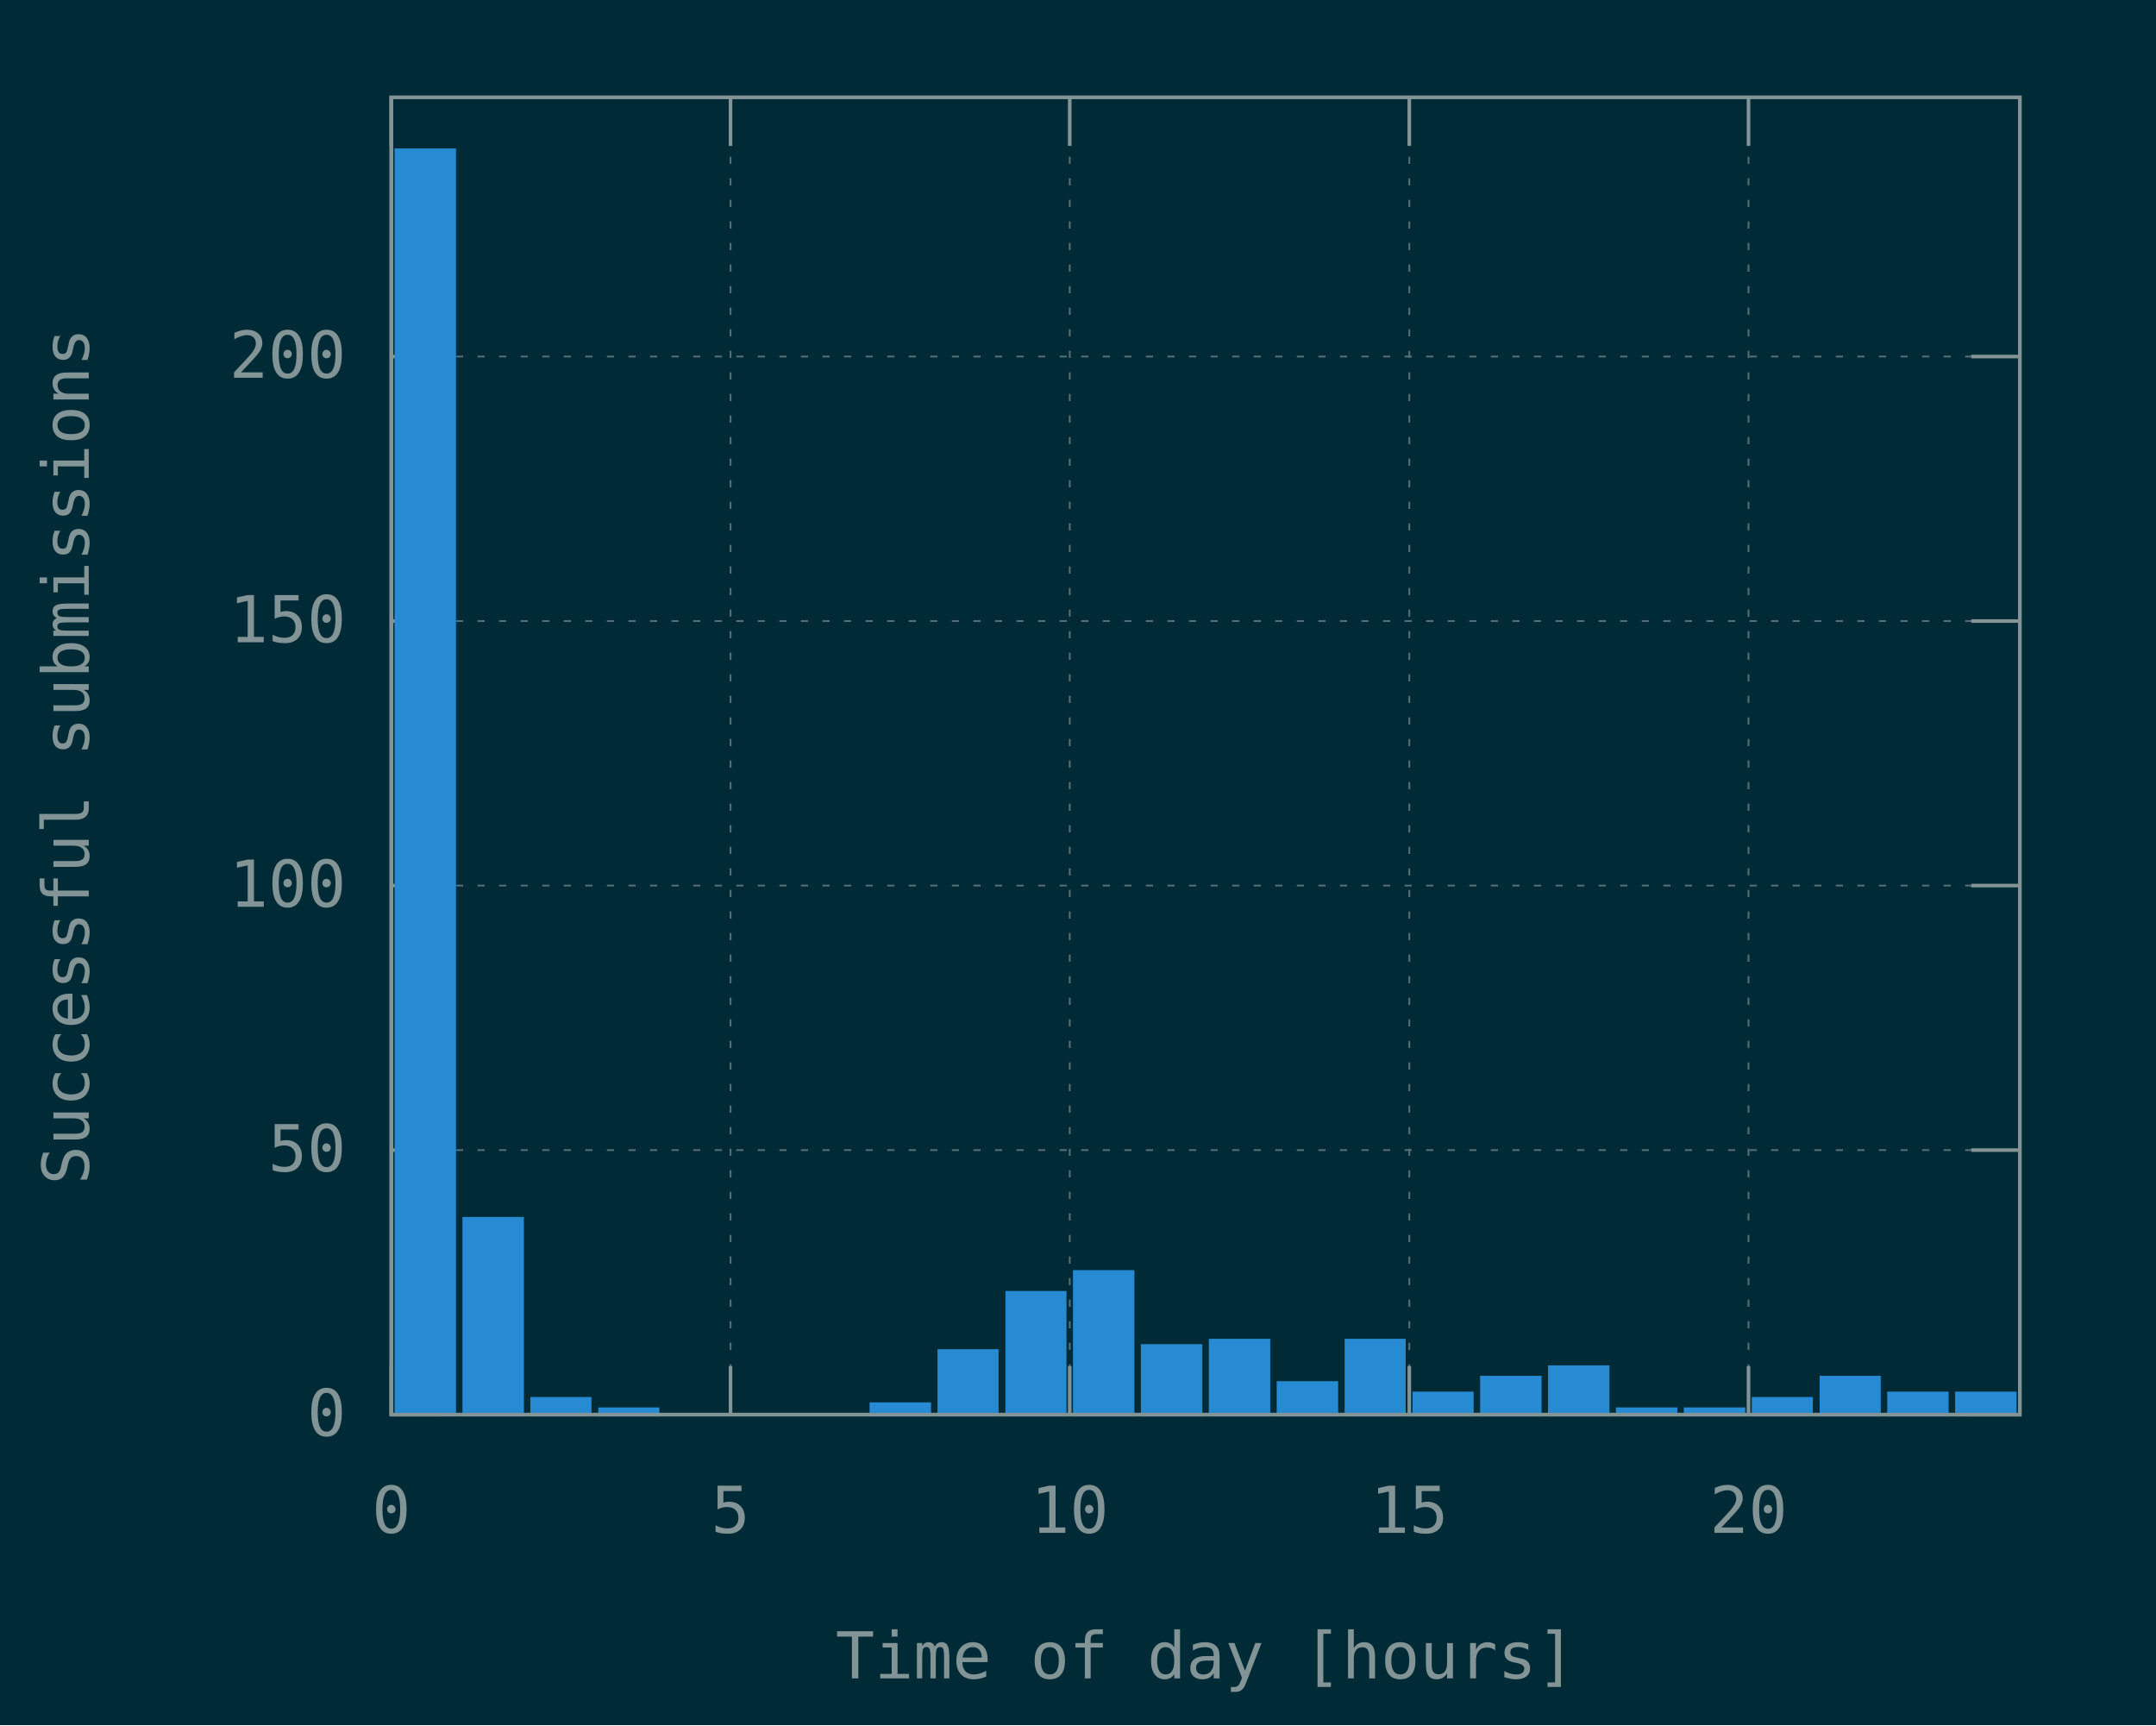
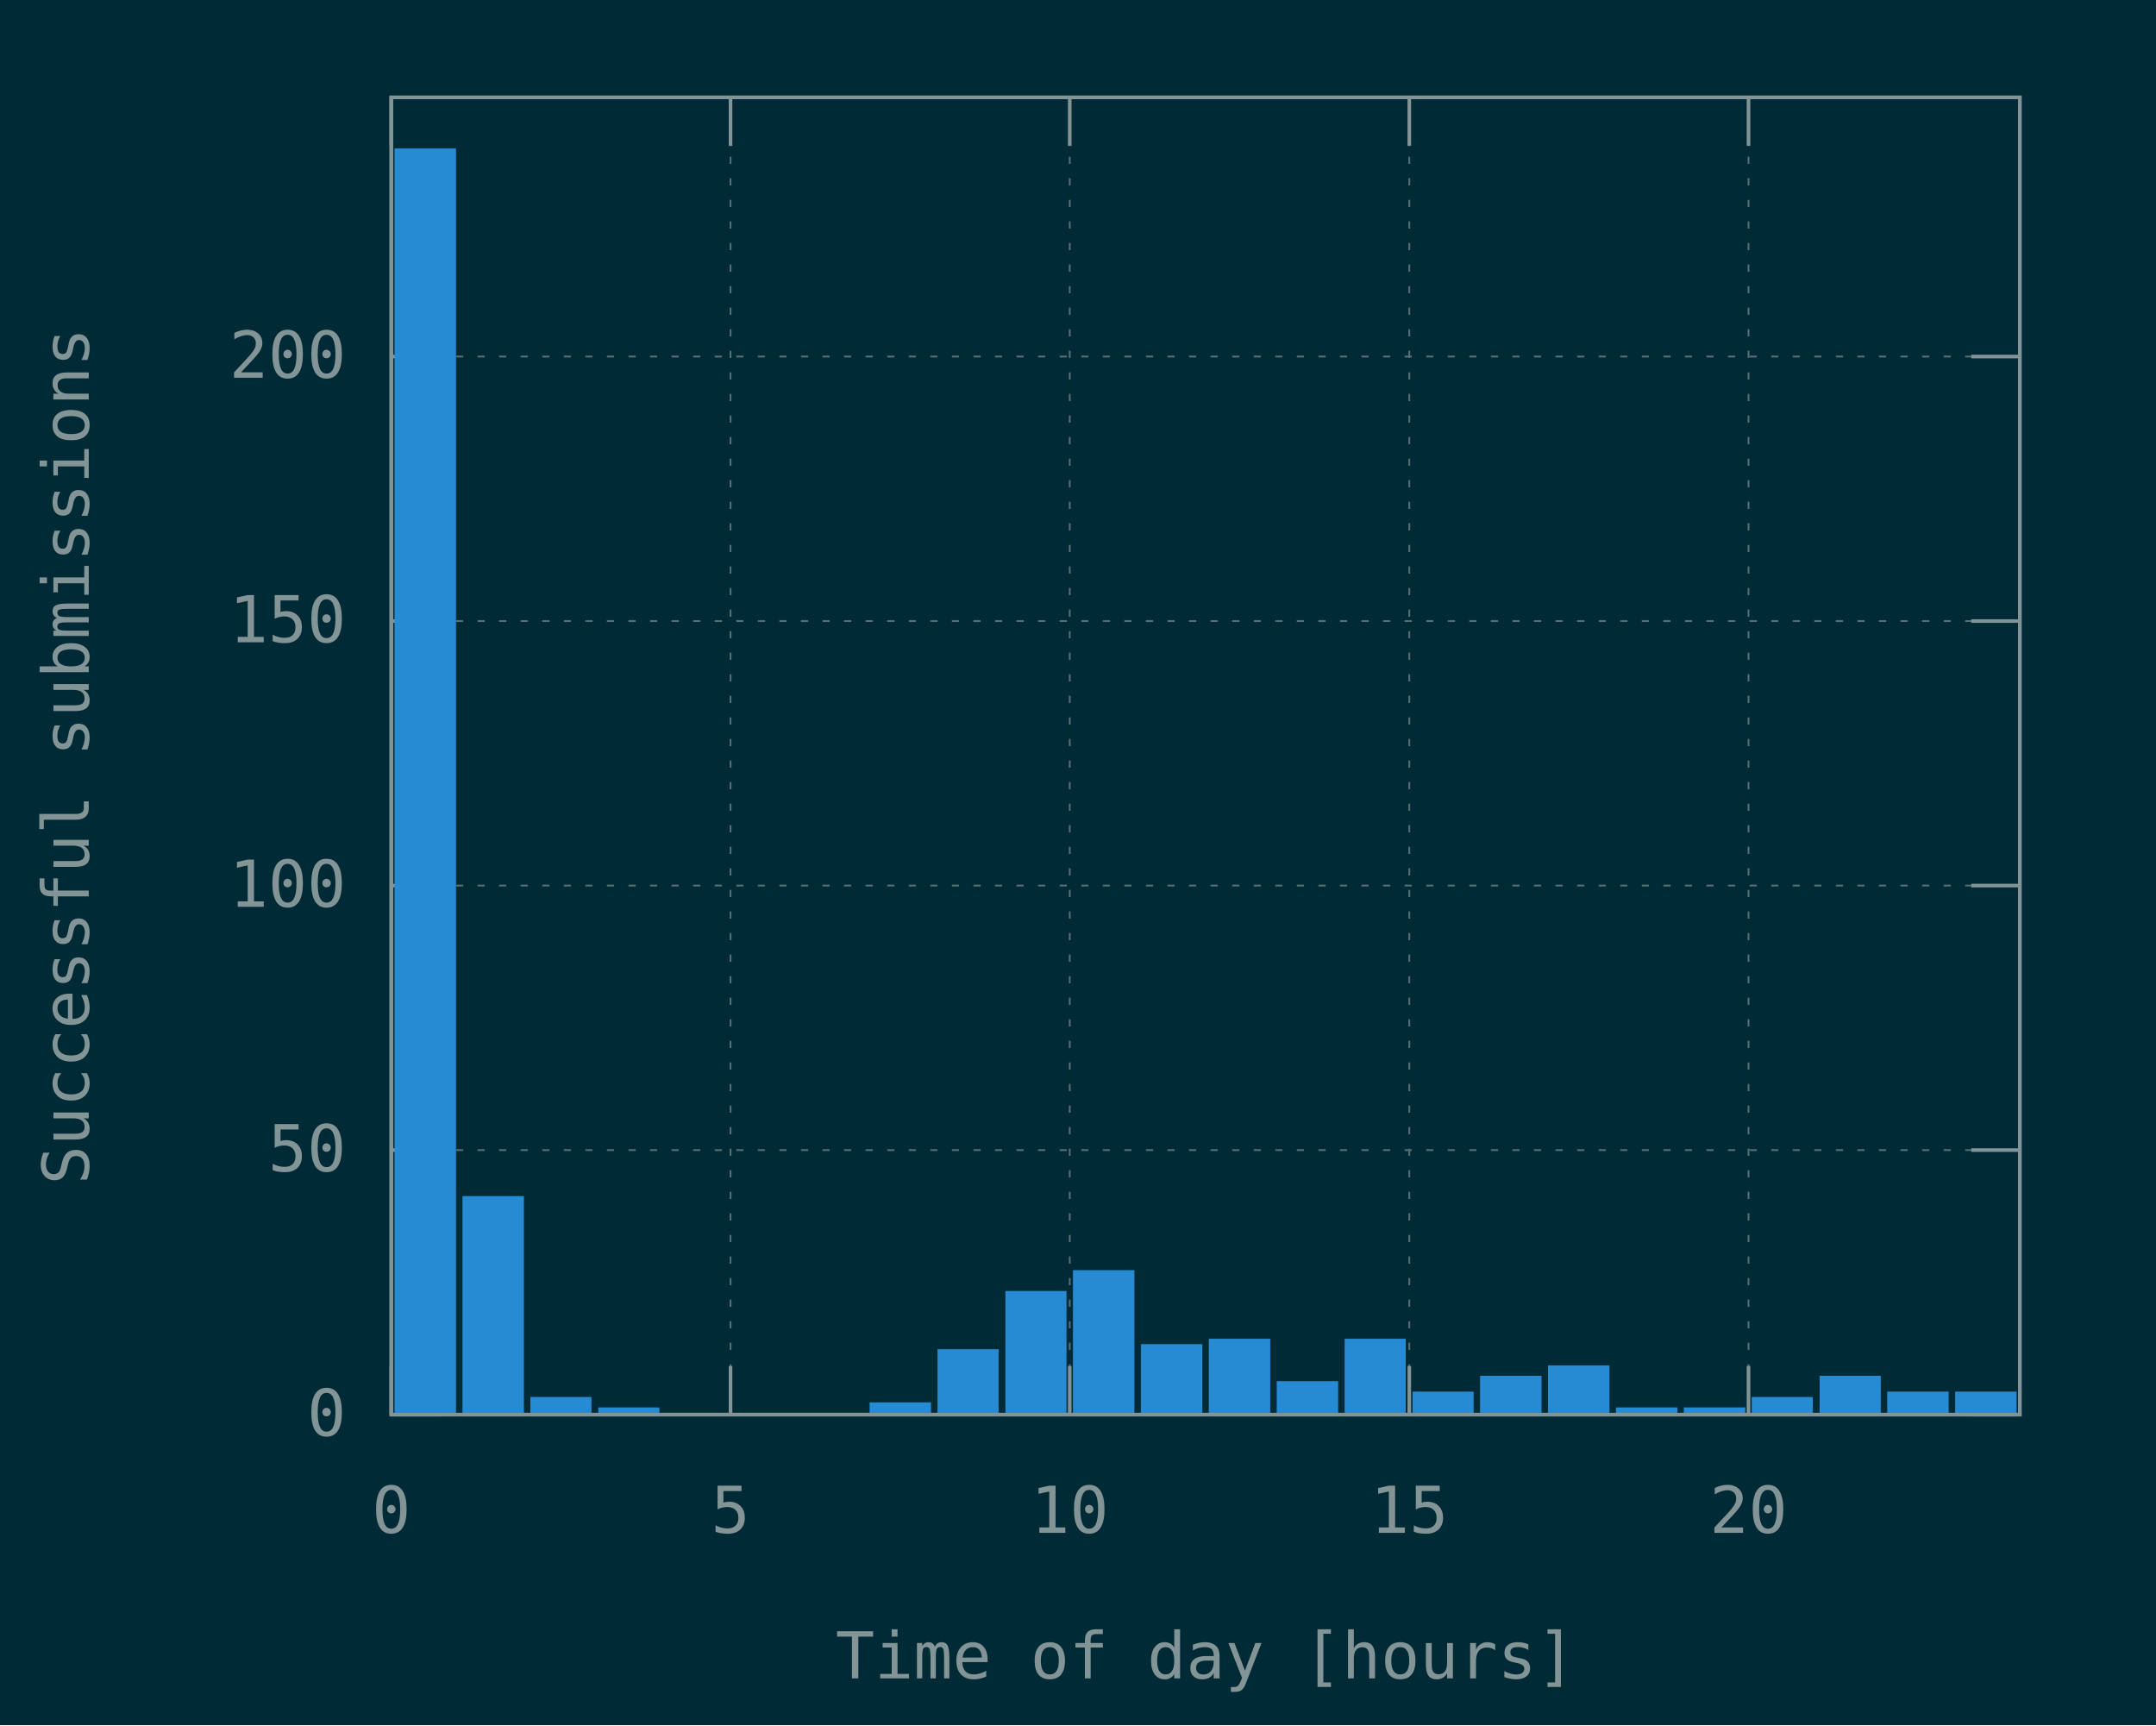
<svg xmlns="http://www.w3.org/2000/svg" xmlns:xlink="http://www.w3.org/1999/xlink" width="600" height="480" viewBox="0 0 600 480">
  <g id="gnuplot_canvas">
    <rect x="0" y="0" width="600" height="480" fill="#002b36" />
    <defs>
      <circle id="gpDot" r="0.5" stroke-width="0.5" />
      <path id="gpPt0" stroke-width="0.148" stroke="currentColor" d="M-1,0 h2 M0,-1 v2" />
      <path id="gpPt1" stroke-width="0.148" stroke="currentColor" d="M-1,-1 L1,1 M1,-1 L-1,1" />
      <path id="gpPt2" stroke-width="0.148" stroke="currentColor" d="M-1,0 L1,0 M0,-1 L0,1 M-1,-1 L1,1 M-1,1 L1,-1" />
      <rect id="gpPt3" stroke-width="0.148" stroke="currentColor" x="-1" y="-1" width="2" height="2" />
      <rect id="gpPt4" stroke-width="0.148" stroke="currentColor" fill="currentColor" x="-1" y="-1" width="2" height="2" />
      <circle id="gpPt5" stroke-width="0.148" stroke="currentColor" cx="0" cy="0" r="1" />
      <use xlink:href="#gpPt5" id="gpPt6" fill="currentColor" stroke="none" />
      <path id="gpPt7" stroke-width="0.148" stroke="currentColor" d="M0,-1.33 L-1.33,0.67 L1.33,0.67 z" />
      <use xlink:href="#gpPt7" id="gpPt8" fill="currentColor" stroke="none" />
      <use xlink:href="#gpPt7" id="gpPt9" stroke="currentColor" transform="rotate(180)" />
      <use xlink:href="#gpPt9" id="gpPt10" fill="currentColor" stroke="none" />
      <use xlink:href="#gpPt3" id="gpPt11" stroke="currentColor" transform="rotate(45)" />
      <use xlink:href="#gpPt11" id="gpPt12" fill="currentColor" stroke="none" />
      <path id="gpPt13" stroke-width="0.148" stroke="currentColor" d="M0,1.330 L1.265,0.411 L0.782,-1.067 L-0.782,-1.076 L-1.265,0.411 z" />
      <use xlink:href="#gpPt13" id="gpPt14" fill="currentColor" stroke="none" />
      <filter id="textbox" filterUnits="objectBoundingBox" x="0" y="0" height="1" width="1">
        <feFlood flood-color="#002B36" flood-opacity="1" result="bgnd" />
        <feComposite in="SourceGraphic" in2="bgnd" operator="atop" />
      </filter>
      <filter id="greybox" filterUnits="objectBoundingBox" x="0" y="0" height="1" width="1">
        <feFlood flood-color="lightgrey" flood-opacity="1" result="grey" />
        <feComposite in="SourceGraphic" in2="grey" operator="atop" />
      </filter>
    </defs>
    <g fill="none" color="#002B36" stroke="currentColor" stroke-width="1.00" stroke-linecap="butt" stroke-linejoin="miter">
</g>
    <g fill="none" color="black" stroke="currentColor" stroke-width="1.00" stroke-linecap="butt" stroke-linejoin="miter">
</g>
    <g fill="none" color="black" stroke="rgb(131, 148, 150)" stroke-width="0.50" stroke-linecap="butt" stroke-linejoin="miter">
</g>
    <g fill="none" color="gray" stroke="currentColor" stroke-width="0.50" stroke-linecap="butt" stroke-linejoin="miter">
      <path stroke="rgb( 88, 110, 117)" stroke-dasharray="2,4" class="gridline" d="M108.9,393.6 L562.1,393.6  " />
    </g>
    <g fill="none" color="gray" stroke="rgb( 88, 110, 117)" stroke-width="1.00" stroke-linecap="butt" stroke-linejoin="miter">
</g>
    <g fill="none" color="black" stroke="currentColor" stroke-width="1.00" stroke-linecap="butt" stroke-linejoin="miter">
      <path stroke="rgb(131, 148, 150)" d="M108.9,393.6 L122.4,393.6 M562.1,393.6 L548.6,393.6  " />
      <g transform="translate(96.3,399.5)" stroke="none" fill="rgb(131,148,150)" font-family="Inconsolata" font-size="18.00" text-anchor="end">
        <text>
          <tspan font-family="Inconsolata"> 0</tspan>
        </text>
      </g>
    </g>
    <g fill="none" color="black" stroke="currentColor" stroke-width="1.00" stroke-linecap="butt" stroke-linejoin="miter">
</g>
    <g fill="none" color="black" stroke="rgb(131, 148, 150)" stroke-width="0.50" stroke-linecap="butt" stroke-linejoin="miter">
</g>
    <g fill="none" color="gray" stroke="currentColor" stroke-width="0.50" stroke-linecap="butt" stroke-linejoin="miter">
      <path stroke="rgb( 88, 110, 117)" stroke-dasharray="2,4" class="gridline" d="M108.9,320.0 L562.1,320.0  " />
    </g>
    <g fill="none" color="gray" stroke="rgb( 88, 110, 117)" stroke-width="1.00" stroke-linecap="butt" stroke-linejoin="miter">
</g>
    <g fill="none" color="black" stroke="currentColor" stroke-width="1.00" stroke-linecap="butt" stroke-linejoin="miter">
      <path stroke="rgb(131, 148, 150)" d="M108.9,320.0 L122.4,320.0 M562.1,320.0 L548.6,320.0  " />
      <g transform="translate(96.3,325.9)" stroke="none" fill="rgb(131,148,150)" font-family="Inconsolata" font-size="18.00" text-anchor="end">
        <text>
          <tspan font-family="Inconsolata"> 50</tspan>
        </text>
      </g>
    </g>
    <g fill="none" color="black" stroke="currentColor" stroke-width="1.00" stroke-linecap="butt" stroke-linejoin="miter">
</g>
    <g fill="none" color="black" stroke="rgb(131, 148, 150)" stroke-width="0.50" stroke-linecap="butt" stroke-linejoin="miter">
</g>
    <g fill="none" color="gray" stroke="currentColor" stroke-width="0.50" stroke-linecap="butt" stroke-linejoin="miter">
      <path stroke="rgb( 88, 110, 117)" stroke-dasharray="2,4" class="gridline" d="M108.9,246.4 L562.1,246.4  " />
    </g>
    <g fill="none" color="gray" stroke="rgb( 88, 110, 117)" stroke-width="1.00" stroke-linecap="butt" stroke-linejoin="miter">
</g>
    <g fill="none" color="black" stroke="currentColor" stroke-width="1.00" stroke-linecap="butt" stroke-linejoin="miter">
      <path stroke="rgb(131, 148, 150)" d="M108.9,246.4 L122.4,246.4 M562.1,246.4 L548.6,246.4  " />
      <g transform="translate(96.3,252.3)" stroke="none" fill="rgb(131,148,150)" font-family="Inconsolata" font-size="18.00" text-anchor="end">
        <text>
          <tspan font-family="Inconsolata"> 100</tspan>
        </text>
      </g>
    </g>
    <g fill="none" color="black" stroke="currentColor" stroke-width="1.00" stroke-linecap="butt" stroke-linejoin="miter">
</g>
    <g fill="none" color="black" stroke="rgb(131, 148, 150)" stroke-width="0.50" stroke-linecap="butt" stroke-linejoin="miter">
</g>
    <g fill="none" color="gray" stroke="currentColor" stroke-width="0.50" stroke-linecap="butt" stroke-linejoin="miter">
      <path stroke="rgb( 88, 110, 117)" stroke-dasharray="2,4" class="gridline" d="M108.9,172.8 L562.1,172.8  " />
    </g>
    <g fill="none" color="gray" stroke="rgb( 88, 110, 117)" stroke-width="1.00" stroke-linecap="butt" stroke-linejoin="miter">
</g>
    <g fill="none" color="black" stroke="currentColor" stroke-width="1.00" stroke-linecap="butt" stroke-linejoin="miter">
      <path stroke="rgb(131, 148, 150)" d="M108.9,172.8 L122.4,172.8 M562.1,172.8 L548.6,172.8  " />
      <g transform="translate(96.3,178.7)" stroke="none" fill="rgb(131,148,150)" font-family="Inconsolata" font-size="18.00" text-anchor="end">
        <text>
          <tspan font-family="Inconsolata"> 150</tspan>
        </text>
      </g>
    </g>
    <g fill="none" color="black" stroke="currentColor" stroke-width="1.00" stroke-linecap="butt" stroke-linejoin="miter">
</g>
    <g fill="none" color="black" stroke="rgb(131, 148, 150)" stroke-width="0.50" stroke-linecap="butt" stroke-linejoin="miter">
</g>
    <g fill="none" color="gray" stroke="currentColor" stroke-width="0.50" stroke-linecap="butt" stroke-linejoin="miter">
      <path stroke="rgb( 88, 110, 117)" stroke-dasharray="2,4" class="gridline" d="M108.9,99.2 L562.1,99.2  " />
    </g>
    <g fill="none" color="gray" stroke="rgb( 88, 110, 117)" stroke-width="1.00" stroke-linecap="butt" stroke-linejoin="miter">
</g>
    <g fill="none" color="black" stroke="currentColor" stroke-width="1.00" stroke-linecap="butt" stroke-linejoin="miter">
      <path stroke="rgb(131, 148, 150)" d="M108.9,99.2 L122.4,99.2 M562.1,99.2 L548.6,99.2  " />
      <g transform="translate(96.3,105.1)" stroke="none" fill="rgb(131,148,150)" font-family="Inconsolata" font-size="18.00" text-anchor="end">
        <text>
          <tspan font-family="Inconsolata"> 200</tspan>
        </text>
      </g>
    </g>
    <g fill="none" color="black" stroke="currentColor" stroke-width="1.00" stroke-linecap="butt" stroke-linejoin="miter">
</g>
    <g fill="none" color="black" stroke="rgb(131, 148, 150)" stroke-width="0.50" stroke-linecap="butt" stroke-linejoin="miter">
</g>
    <g fill="none" color="gray" stroke="currentColor" stroke-width="0.50" stroke-linecap="butt" stroke-linejoin="miter">
      <path stroke="rgb( 88, 110, 117)" stroke-dasharray="2,4" class="gridline" d="M108.9,393.6 L108.9,27.1  " />
    </g>
    <g fill="none" color="gray" stroke="rgb( 88, 110, 117)" stroke-width="1.00" stroke-linecap="butt" stroke-linejoin="miter">
</g>
    <g fill="none" color="black" stroke="currentColor" stroke-width="1.00" stroke-linecap="butt" stroke-linejoin="miter">
      <path stroke="rgb(131, 148, 150)" d="M108.9,393.6 L108.9,380.1 M108.9,27.1 L108.9,40.6  " />
      <g transform="translate(108.9,426.5)" stroke="none" fill="rgb(131,148,150)" font-family="Inconsolata" font-size="18.00" text-anchor="middle">
        <text>
          <tspan font-family="Inconsolata"> 0</tspan>
        </text>
      </g>
    </g>
    <g fill="none" color="black" stroke="currentColor" stroke-width="1.00" stroke-linecap="butt" stroke-linejoin="miter">
</g>
    <g fill="none" color="black" stroke="rgb(131, 148, 150)" stroke-width="0.50" stroke-linecap="butt" stroke-linejoin="miter">
</g>
    <g fill="none" color="gray" stroke="currentColor" stroke-width="0.50" stroke-linecap="butt" stroke-linejoin="miter">
      <path stroke="rgb( 88, 110, 117)" stroke-dasharray="2,4" class="gridline" d="M203.3,393.6 L203.3,27.1  " />
    </g>
    <g fill="none" color="gray" stroke="rgb( 88, 110, 117)" stroke-width="1.00" stroke-linecap="butt" stroke-linejoin="miter">
</g>
    <g fill="none" color="black" stroke="currentColor" stroke-width="1.00" stroke-linecap="butt" stroke-linejoin="miter">
      <path stroke="rgb(131, 148, 150)" d="M203.3,393.6 L203.3,380.1 M203.3,27.1 L203.3,40.6  " />
      <g transform="translate(203.3,426.5)" stroke="none" fill="rgb(131,148,150)" font-family="Inconsolata" font-size="18.00" text-anchor="middle">
        <text>
          <tspan font-family="Inconsolata"> 5</tspan>
        </text>
      </g>
    </g>
    <g fill="none" color="black" stroke="currentColor" stroke-width="1.00" stroke-linecap="butt" stroke-linejoin="miter">
</g>
    <g fill="none" color="black" stroke="rgb(131, 148, 150)" stroke-width="0.50" stroke-linecap="butt" stroke-linejoin="miter">
</g>
    <g fill="none" color="gray" stroke="currentColor" stroke-width="0.50" stroke-linecap="butt" stroke-linejoin="miter">
      <path stroke="rgb( 88, 110, 117)" stroke-dasharray="2,4" class="gridline" d="M297.7,393.6 L297.7,27.1  " />
    </g>
    <g fill="none" color="gray" stroke="rgb( 88, 110, 117)" stroke-width="1.00" stroke-linecap="butt" stroke-linejoin="miter">
</g>
    <g fill="none" color="black" stroke="currentColor" stroke-width="1.00" stroke-linecap="butt" stroke-linejoin="miter">
      <path stroke="rgb(131, 148, 150)" d="M297.7,393.6 L297.7,380.1 M297.7,27.1 L297.7,40.6  " />
      <g transform="translate(297.7,426.5)" stroke="none" fill="rgb(131,148,150)" font-family="Inconsolata" font-size="18.00" text-anchor="middle">
        <text>
          <tspan font-family="Inconsolata"> 10</tspan>
        </text>
      </g>
    </g>
    <g fill="none" color="black" stroke="currentColor" stroke-width="1.00" stroke-linecap="butt" stroke-linejoin="miter">
</g>
    <g fill="none" color="black" stroke="rgb(131, 148, 150)" stroke-width="0.50" stroke-linecap="butt" stroke-linejoin="miter">
</g>
    <g fill="none" color="gray" stroke="currentColor" stroke-width="0.50" stroke-linecap="butt" stroke-linejoin="miter">
      <path stroke="rgb( 88, 110, 117)" stroke-dasharray="2,4" class="gridline" d="M392.2,393.6 L392.2,27.1  " />
    </g>
    <g fill="none" color="gray" stroke="rgb( 88, 110, 117)" stroke-width="1.00" stroke-linecap="butt" stroke-linejoin="miter">
</g>
    <g fill="none" color="black" stroke="currentColor" stroke-width="1.00" stroke-linecap="butt" stroke-linejoin="miter">
      <path stroke="rgb(131, 148, 150)" d="M392.2,393.6 L392.2,380.1 M392.2,27.1 L392.2,40.6  " />
      <g transform="translate(392.2,426.5)" stroke="none" fill="rgb(131,148,150)" font-family="Inconsolata" font-size="18.00" text-anchor="middle">
        <text>
          <tspan font-family="Inconsolata"> 15</tspan>
        </text>
      </g>
    </g>
    <g fill="none" color="black" stroke="currentColor" stroke-width="1.00" stroke-linecap="butt" stroke-linejoin="miter">
</g>
    <g fill="none" color="black" stroke="rgb(131, 148, 150)" stroke-width="0.50" stroke-linecap="butt" stroke-linejoin="miter">
</g>
    <g fill="none" color="gray" stroke="currentColor" stroke-width="0.50" stroke-linecap="butt" stroke-linejoin="miter">
      <path stroke="rgb( 88, 110, 117)" stroke-dasharray="2,4" class="gridline" d="M486.6,393.6 L486.6,40.6 L486.6,27.1  " />
    </g>
    <g fill="none" color="gray" stroke="rgb( 88, 110, 117)" stroke-width="1.00" stroke-linecap="butt" stroke-linejoin="miter">
</g>
    <g fill="none" color="black" stroke="currentColor" stroke-width="1.00" stroke-linecap="butt" stroke-linejoin="miter">
      <path stroke="rgb(131, 148, 150)" d="M486.6,393.6 L486.6,380.1 M486.6,27.1 L486.6,40.6  " />
      <g transform="translate(486.6,426.5)" stroke="none" fill="rgb(131,148,150)" font-family="Inconsolata" font-size="18.00" text-anchor="middle">
        <text>
          <tspan font-family="Inconsolata"> 20</tspan>
        </text>
      </g>
    </g>
    <g fill="none" color="black" stroke="currentColor" stroke-width="1.00" stroke-linecap="butt" stroke-linejoin="miter">
</g>
    <g fill="none" color="black" stroke="currentColor" stroke-width="1.00" stroke-linecap="butt" stroke-linejoin="miter">
      <path stroke="rgb(131, 148, 150)" d="M108.9,27.1 L108.9,393.6 L562.1,393.6 L562.1,27.1 L108.9,27.1 Z  " />
    </g>
    <g fill="none" color="black" stroke="currentColor" stroke-width="1.00" stroke-linecap="butt" stroke-linejoin="miter">
      <g transform="translate(24.7,210.4) rotate(270)" stroke="none" fill="rgb(131,148,150)" font-family="Inconsolata" font-size="18.00" text-anchor="middle">
        <text>
          <tspan font-family="Inconsolata">Successful submissions</tspan>
        </text>
      </g>
    </g>
    <g fill="none" color="black" stroke="currentColor" stroke-width="1.00" stroke-linecap="butt" stroke-linejoin="miter">
      <g transform="translate(335.5,467.0)" stroke="none" fill="rgb(131,148,150)" font-family="Inconsolata" font-size="18.00" text-anchor="middle">
        <text>
          <tspan font-family="Inconsolata">Time of day [hours]</tspan>
        </text>
      </g>
    </g>
    <g fill="none" color="black" stroke="currentColor" stroke-width="1.00" stroke-linecap="butt" stroke-linejoin="miter">
</g>
    <g id="gnuplot_plot_1">
      <g fill="none" color="black" stroke="currentColor" stroke-width="1.00" stroke-linecap="butt" stroke-linejoin="miter">
        <g stroke="none" shape-rendering="crispEdges">
          <polygon fill="rgb( 38, 139, 210)" points="110.3,393.6 126.5,393.6 126.5,41.7 110.3,41.7 " />
        </g>
        <path stroke="rgb( 38, 139, 210)" d="M110.3,393.6 L110.3,41.8 L126.4,41.8 L126.4,393.6 L110.3,393.6 Z  " />
        <g stroke="none" shape-rendering="crispEdges">
-           <polygon fill="rgb( 38, 139, 210)" points="129.2,393.6 145.4,393.6 145.4,339.0 129.2,339.0 " />
-         </g>
-         <path stroke="rgb( 38, 139, 210)" d="M129.2,393.6 L129.2,339.1 L145.3,339.1 L145.3,393.6 L129.2,393.6 Z  " />
+           <polygon fill="rgb( 38, 139, 210)" points="129.2,393.6 145.4,393.6 145.4,333.2 129.2,333.2 " />
+         </g>
+         <path stroke="rgb( 38, 139, 210)" d="M129.2,393.6 L129.2,333.3 L145.3,333.3 L145.3,393.6 L129.2,393.6 Z  " />
        <g stroke="none" shape-rendering="crispEdges">
          <polygon fill="rgb( 38, 139, 210)" points="148.1,393.6 164.2,393.6 164.2,389.1 148.1,389.1 " />
        </g>
        <path stroke="rgb( 38, 139, 210)" d="M148.1,393.6 L148.1,389.2 L164.1,389.2 L164.1,393.6 L148.1,393.6 Z  " />
        <g stroke="none" shape-rendering="crispEdges">
          <polygon fill="rgb( 38, 139, 210)" points="167.0,393.6 183.1,393.6 183.1,392.0 167.0,392.0 " />
        </g>
        <path stroke="rgb( 38, 139, 210)" d="M167.0,393.6 L167.0,392.1 L183.0,392.1 L183.0,393.6 L167.0,393.6 Z  " />
        <g stroke="none" shape-rendering="crispEdges">
          <polygon fill="rgb( 38, 139, 210)" points="242.5,393.6 258.7,393.6 258.7,390.6 242.5,390.6 " />
        </g>
        <path stroke="rgb( 38, 139, 210)" d="M242.5,393.6 L242.5,390.7 L258.6,390.7 L258.6,393.6 L242.5,393.6 Z  " />
        <g stroke="none" shape-rendering="crispEdges">
          <polygon fill="rgb( 38, 139, 210)" points="261.4,393.6 277.5,393.6 277.5,375.8 261.4,375.8 " />
        </g>
        <path stroke="rgb( 38, 139, 210)" d="M261.4,393.6 L261.4,375.9 L277.4,375.9 L277.4,393.6 L261.4,393.6 Z  " />
        <g stroke="none" shape-rendering="crispEdges">
          <polygon fill="rgb( 38, 139, 210)" points="280.3,393.6 296.4,393.6 296.4,359.6 280.3,359.6 " />
        </g>
        <path stroke="rgb( 38, 139, 210)" d="M280.3,393.6 L280.3,359.7 L296.3,359.7 L296.3,393.6 L280.3,393.6 Z  " />
        <g stroke="none" shape-rendering="crispEdges">
          <polygon fill="rgb( 38, 139, 210)" points="299.1,393.6 315.3,393.6 315.3,353.8 299.1,353.8 " />
        </g>
        <path stroke="rgb( 38, 139, 210)" d="M299.1,393.6 L299.1,353.9 L315.2,353.9 L315.2,393.6 L299.1,393.6 Z  " />
        <g stroke="none" shape-rendering="crispEdges">
          <polygon fill="rgb( 38, 139, 210)" points="318.0,393.6 334.2,393.6 334.2,374.4 318.0,374.4 " />
        </g>
        <path stroke="rgb( 38, 139, 210)" d="M318.0,393.6 L318.0,374.5 L334.1,374.5 L334.1,393.6 L318.0,393.6 Z  " />
        <g stroke="none" shape-rendering="crispEdges">
          <polygon fill="rgb( 38, 139, 210)" points="336.9,393.6 353.1,393.6 353.1,372.9 336.9,372.9 " />
        </g>
        <path stroke="rgb( 38, 139, 210)" d="M336.9,393.6 L336.9,373.0 L353.0,373.0 L353.0,393.6 L336.9,393.6 Z  " />
        <g stroke="none" shape-rendering="crispEdges">
          <polygon fill="rgb( 38, 139, 210)" points="355.8,393.6 372.0,393.6 372.0,384.7 355.8,384.7 " />
        </g>
        <path stroke="rgb( 38, 139, 210)" d="M355.8,393.6 L355.8,384.8 L371.9,384.8 L371.9,393.6 L355.8,393.6 Z  " />
        <g stroke="none" shape-rendering="crispEdges">
          <polygon fill="rgb( 38, 139, 210)" points="374.7,393.6 390.8,393.6 390.8,372.9 374.7,372.9 " />
        </g>
        <path stroke="rgb( 38, 139, 210)" d="M374.7,393.6 L374.7,373.0 L390.7,373.0 L390.7,393.6 L374.7,393.6 Z  " />
        <g stroke="none" shape-rendering="crispEdges">
          <polygon fill="rgb( 38, 139, 210)" points="393.6,393.6 409.7,393.6 409.7,387.6 393.6,387.6 " />
        </g>
        <path stroke="rgb( 38, 139, 210)" d="M393.6,393.6 L393.6,387.7 L409.6,387.7 L409.6,393.6 L393.6,393.6 Z  " />
        <g stroke="none" shape-rendering="crispEdges">
          <polygon fill="rgb( 38, 139, 210)" points="412.4,393.6 428.6,393.6 428.6,383.2 412.4,383.2 " />
        </g>
        <path stroke="rgb( 38, 139, 210)" d="M412.4,393.6 L412.4,383.3 L428.5,383.3 L428.5,393.6 L412.4,393.6 Z  " />
        <g stroke="none" shape-rendering="crispEdges">
          <polygon fill="rgb( 38, 139, 210)" points="431.3,393.6 447.5,393.6 447.5,380.3 431.3,380.3 " />
        </g>
        <path stroke="rgb( 38, 139, 210)" d="M431.3,393.6 L431.3,380.4 L447.4,380.4 L447.4,393.6 L431.3,393.6 Z  " />
        <g stroke="none" shape-rendering="crispEdges">
          <polygon fill="rgb( 38, 139, 210)" points="450.2,393.6 466.4,393.6 466.4,392.0 450.2,392.0 " />
        </g>
        <path stroke="rgb( 38, 139, 210)" d="M450.2,393.6 L450.2,392.1 L466.3,392.1 L466.3,393.6 L450.2,393.6 Z  " />
        <g stroke="none" shape-rendering="crispEdges">
          <polygon fill="rgb( 38, 139, 210)" points="469.1,393.6 485.3,393.6 485.3,392.0 469.1,392.0 " />
        </g>
        <path stroke="rgb( 38, 139, 210)" d="M469.1,393.6 L469.1,392.1 L485.2,392.1 L485.2,393.6 L469.1,393.6 Z  " />
        <g stroke="none" shape-rendering="crispEdges">
          <polygon fill="rgb( 38, 139, 210)" points="488.0,393.6 504.1,393.6 504.1,389.1 488.0,389.1 " />
        </g>
        <path stroke="rgb( 38, 139, 210)" d="M488.0,393.6 L488.0,389.2 L504.0,389.2 L504.0,393.6 L488.0,393.6 Z  " />
        <g stroke="none" shape-rendering="crispEdges">
          <polygon fill="rgb( 38, 139, 210)" points="506.9,393.6 523.0,393.6 523.0,383.2 506.9,383.2 " />
        </g>
        <path stroke="rgb( 38, 139, 210)" d="M506.9,393.6 L506.9,383.3 L522.9,383.3 L522.9,393.6 L506.9,393.6 Z  " />
        <g stroke="none" shape-rendering="crispEdges">
          <polygon fill="rgb( 38, 139, 210)" points="525.7,393.6 541.9,393.6 541.9,387.6 525.7,387.6 " />
        </g>
        <path stroke="rgb( 38, 139, 210)" d="M525.7,393.6 L525.7,387.7 L541.8,387.7 L541.8,393.6 L525.7,393.6 Z  " />
        <g stroke="none" shape-rendering="crispEdges">
          <polygon fill="rgb( 38, 139, 210)" points="544.6,393.6 560.8,393.6 560.8,387.6 544.6,387.6 " />
        </g>
        <path stroke="rgb( 38, 139, 210)" d="M544.6,393.6 L544.6,387.7 L560.7,387.7 L560.7,393.6 L544.6,393.6 Z  " />
      </g>
    </g>
    <g fill="none" color="#002B36" stroke="rgb( 38, 139, 210)" stroke-width="2.00" stroke-linecap="butt" stroke-linejoin="miter">
</g>
    <g fill="none" color="black" stroke="currentColor" stroke-width="2.00" stroke-linecap="butt" stroke-linejoin="miter">
</g>
    <g fill="none" color="black" stroke="black" stroke-width="1.00" stroke-linecap="butt" stroke-linejoin="miter">
</g>
    <g fill="none" color="black" stroke="currentColor" stroke-width="1.00" stroke-linecap="butt" stroke-linejoin="miter">
      <path stroke="rgb(131, 148, 150)" d="M108.9,27.1 L108.9,393.6 L562.1,393.6 L562.1,27.1 L108.9,27.1 Z  " />
    </g>
    <g fill="none" color="black" stroke="currentColor" stroke-width="1.00" stroke-linecap="butt" stroke-linejoin="miter">
</g>
  </g>
</svg>
